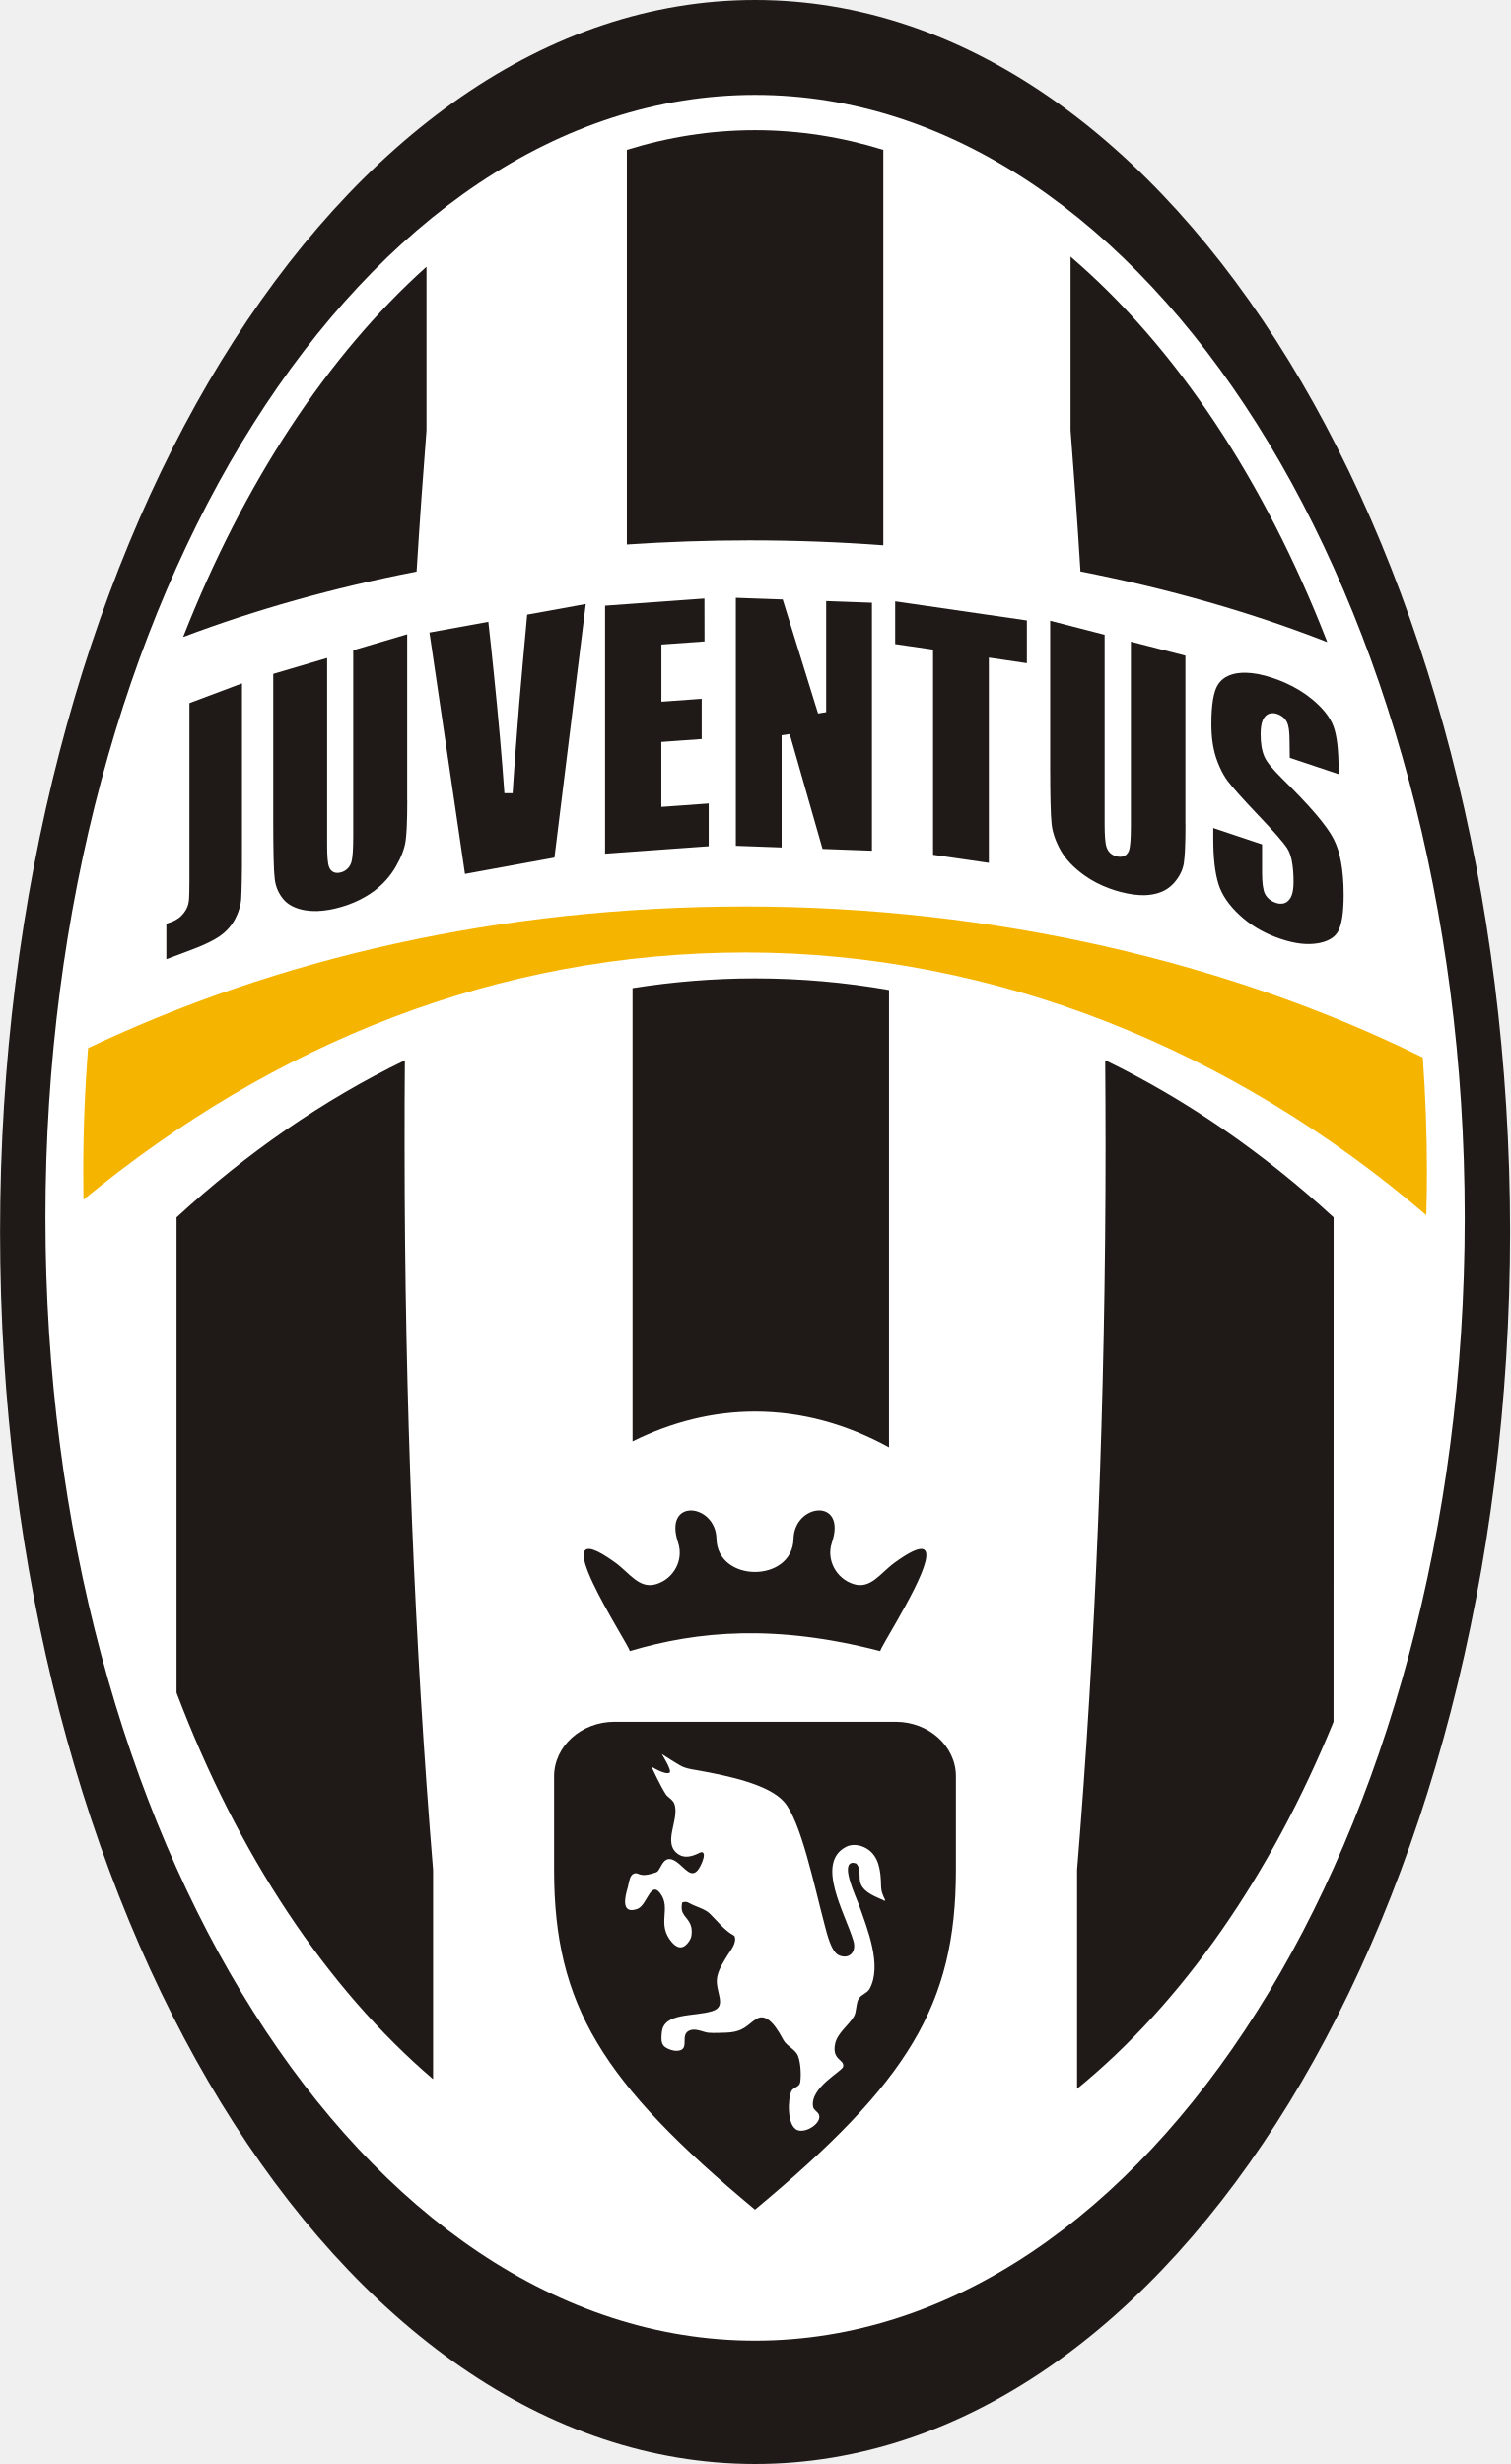
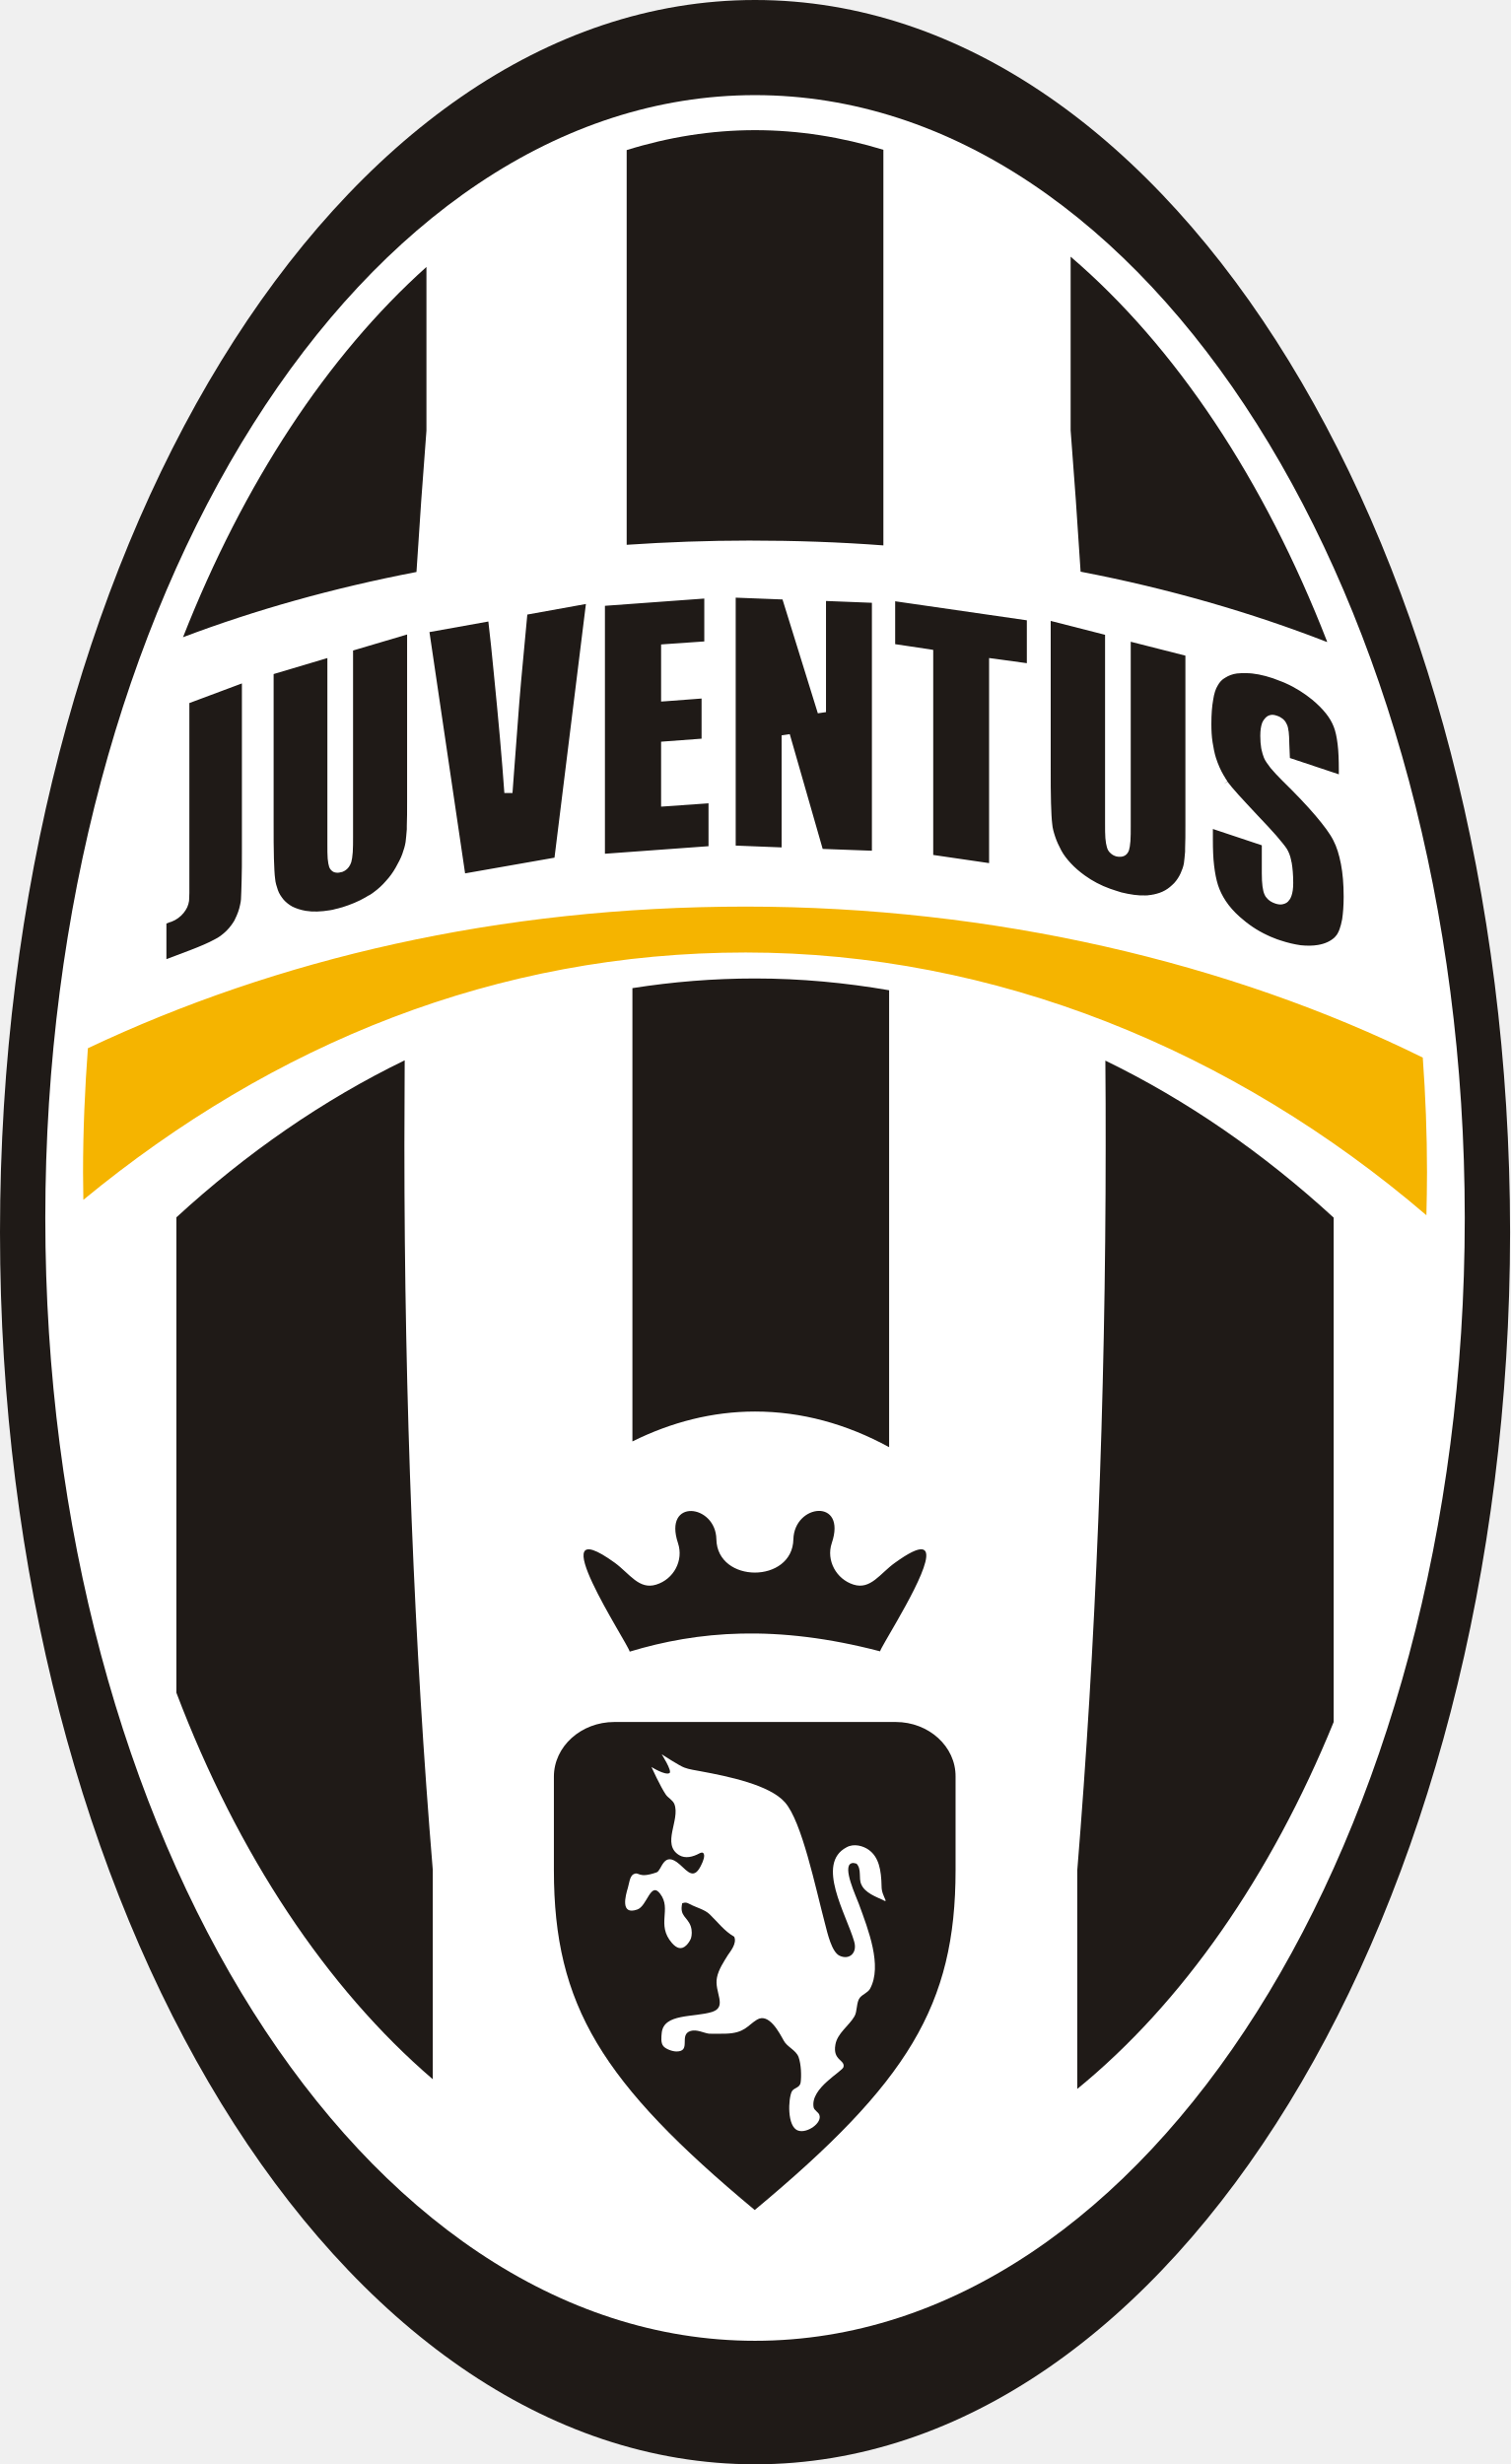
- <svg xmlns="http://www.w3.org/2000/svg" version="1.1" id="Layer_1" text-rendering="geometricPrecision" shape-rendering="geometricPrecision" image-rendering="optimizeQuality" x="0px" y="0px" viewBox="738 -1307 2088 3407" style="enable-background:new 738 -1307 2088 3407;" xml:space="preserve">
+ <svg xmlns="http://www.w3.org/2000/svg" version="1.1" id="Layer_1" image-rendering="optimizeQuality" text-rendering="geometricPrecision" shape-rendering="geometricPrecision" x="0px" y="0px" viewBox="988 -1318.5 500 815.9" enable-background="new 988 -1318.5 500 815.9" xml:space="preserve">
  <g id="Ebene_x0020_1">
-     <path style="fill:#1F1A17;" d="M1782-1307c576.4,0,1043.9,762.9,1043.9,1703.5c0,940.7-467.5,1703.5-1043.9,1703.5   c-576.4,0-1043.9-762.8-1043.9-1703.5C738.1-544.1,1205.6-1307,1782-1307z" />
-     <path style="fill:#FFFFFF;" d="M1782-1175.8c541.8,0,981.2,695.3,981.2,1552.6c0,857.3-439.4,1552.6-981.2,1552.6   c-541.8,0-981.2-695.3-981.2-1552.6C800.8-480.5,1240.2-1175.8,1782-1175.8L1782-1175.8z" />
-     <path style="fill:#1F1A17;" d="M1782-1127c60.6,0,119.9,9.4,177.3,27.2V-553c-60.6-4.5-122.4-6.8-185.2-6.8   c-57.4,0-113.9,2-169.4,5.7v-545.7C1662.1-1117.6,1721.3-1127,1782-1127L1782-1127z M2218.2-952.1   c145.2,124.3,267.7,308.4,354.6,532v0.8c-104.1-40.7-218.7-73.7-340.9-97.5c-4.1-66.4-8.7-131.5-13.7-195.4L2218.2-952.1   L2218.2-952.1z M991.2-426.2c83.6-212.7,199.5-389.3,336.5-512V-712c-5,63.9-9.6,129-13.7,195.3   C1198.7-494.3,1090.4-463.7,991.2-426.2L991.2-426.2z" />
-     <path style="fill:#1F1A17;" d="M1297.8,159.1C1185,213.8,1079,287.2,982.1,376.3v657.3c84.6,223.5,207.4,408.5,354.7,534.3v-289.5   c-25.3-307.3-39.4-645.9-39.4-1001.6C1297.3,237.4,1297.5,198.1,1297.8,159.1L1297.8,159.1z M1967.2,61.9   c-60.6-10.6-122.4-16.1-185.2-16.1c-57.4,0-113.9,4.7-169.4,13.5v626.7c54-26.8,110.8-41.2,169.4-41.2   c64.4,0,126.6,17.3,185.2,49.4V61.9L1967.2,61.9z M2581.9,376.3c-97-89.1-202.9-162.5-315.8-217.3c0.3,39.1,0.5,78.3,0.5,117.9   c0,355.8-14.1,694.5-39.4,1001.8v302.5c145.2-118.5,267.7-294.2,354.6-507.5L2581.9,376.3L2581.9,376.3z" />
-     <path style="fill:#F5B400;" d="M1769-53.6c341.5,0,669.7,77.1,936.2,208.8c3.7,52.1,5.7,105,5.7,158.6c0,19.9-0.3,39.7-0.9,59.4   C2442.6,144.2,2112.9,10,1769,10c-343.9,0-653.2,125.8-915.6,341.8c-0.2-12.6-0.3-25.3-0.3-38c0-58.1,2.3-115.3,6.7-171.6   C1120.9,18.4,1427.5-53.6,1769-53.6L1769-53.6z" />
-     <path style="fill:#1F1A17;" d="M1976.5,1073.7H1782h-194.5c-45.8,0-83.4,33.9-83.4,75.4v129.6c0,186.7,66.1,293.5,277.8,469.6   c211.7-176.2,277.8-282.9,277.8-469.6v-129.6C2059.8,1107.7,2022.3,1073.7,1976.5,1073.7L1976.5,1073.7z" />
-     <path style="fill:#FFFFFF;" d="M1653,1118.3c0,0,14.6,23.1,10.8,25.7c-5.9,3.8-25.1-8.3-25.1-8.3s12.7,27.4,19.9,38.3   c2.9,4.3,9.7,7.4,11.7,13c8.2,21.8-18.2,55.4,6.6,70.5c8.2,5.1,18.6,2.3,27.9-2.4c0,0,2.9-1.7,4.6-0.8c4.5,2.3-0.6,13.5-1.3,15.2   c-10.3,23.7-19.1,11.2-30.5,1.2c-23.1-20.3-24.8,8.4-32,11c-26.2,9.3-23.2-1.5-31.8,2.3c-5.4,2.3-6.3,13.3-7.8,18.6   c-3.2,10.8-10.8,38.3,13,30c13.9-4.8,18.2-39.6,31.7-21.9c16.3,21.2-5.7,42.8,16.4,68c6.1,6.9,13.1,10.1,20.2,2.8   c2.5-2.6,5.1-6.3,6.2-9.7c1.1-4,1.6-10.6-0.4-16.5c-4.5-13.1-15.7-13.7-11.8-31.8c4.9-1.1,5.5-1.4,10.4,1.3   c8.4,4.7,20.9,7.5,27.7,14.2c11.1,10.8,20,23.1,34,30.7c4.2,9-5.5,20.5-8.6,25.5c-5.5,8.8-13,20.2-15.1,31   c-4.1,20,15.1,40.6-6.8,47.6c-25.5,8-67.1,1.6-69.8,29.2c-0.5,5.1-1.7,13.6,2.3,18.5c3.2,3.9,12.2,7.2,17.8,7.2   c21.4-0.2,2.4-23.2,19.5-28.6c8.4-2.6,18.2,3.1,25,3.6c7.5,0.6,17.1,0.1,23.6-0.1c25.7-0.8,29.8-11.2,42.5-19   c16.6-10.4,31.4,18.3,37.3,29c4.6,8.8,16.8,12.8,20.4,22.5c3.9,10.6,4.2,26.8,3,35.7c-1.1,7.6-8.9,6.5-12.1,12.3   c-5.1,9.4-7,49.1,8.6,54.4c12.3,4.1,33.6-10.3,29.3-21.6c-1.3-3.6-7.2-6.3-8-10.4c-5.2-26.8,40.3-49.5,41.5-55.9   c2-10.2-15.1-8.7-11.4-30.3c2.6-15.8,18.8-26.4,26.3-39.2c4-6.8,2.5-19.6,7.4-25.7c4.1-5.1,11.3-6.9,14.4-12.7   c17.2-31.9-2.7-81.6-15.4-117c-3.7-10.3-23.3-51.6-10.4-56.5c3.3-1.3,5.3,0.3,7.1,0.4c7.5,7.9,2.6,20,6.5,28.8   c5.2,11.9,20.6,17.3,31.4,22.1c-1.1,0.9,2.3,0.4,2.4,0.4c-3.1-6.9-5.8-12.1-5.9-20.2c-0.3-22.6-3.6-40.4-18.1-50.5   c-7.3-5.1-20-9-30.5-3.4c-42.9,22.4-0.6,92.4,10.3,129.7c4.9,16.4-6.6,26.1-20.1,20c-11-5-16.7-31.1-20.1-43.8   c-13.5-50.6-32.2-141.9-55.7-168.4c-21.5-24.4-78.5-36-116.8-43c-6.1-1.1-16-2.4-22.1-4.9C1678,1134.7,1653,1118.3,1653,1118.3   L1653,1118.3z" />
-     <path style="fill:#1F1A17;" d="M2521.3-63.7L2521.3-63.7L2521.3-63.7L2521.3-63.7z M2521.3-259.2l67.5,22.6v-5.9   c0-13.9-0.6-25.9-1.8-36c-1.2-10-3-18.1-5.3-24.3c-2.3-6.2-5.9-12.3-10.7-18.5c-4.9-6.2-11.1-12.5-18.6-18.7l0,0   c-10.7-8.9-23.1-16.5-37.2-22.8c-2.8-1.3-5.7-2.4-8.5-3.5c-2.8-1.1-5.8-2.2-8.8-3.2l-0.1,0l0,0c-13.9-4.7-26.3-7.1-37.1-7.3   c-2,0-4.1,0-6.1,0.1c-1.9,0.1-3.8,0.3-5.7,0.6l-0.3,0v0c-6.4,1-11.8,3-16.4,5.7c-4.4,2.7-7.9,6.3-10.6,10.7v0   c-2.8,4.5-4.9,11.2-6.4,19.8c-1.5,9-2.3,20.2-2.3,33.5c0,9.2,0.5,17.7,1.6,25.5v0c1.1,7.7,2.7,14.8,4.8,21.3v0   c3.1,9.3,6.8,17.6,11,24.7c0.8,1.4,1.6,2.7,2.5,4v0c0.8,1.1,1.7,2.4,2.6,3.7l-4.5,3.6l4.6-3.5l0,0l0,0c3.3,4.4,8.4,10.5,15.4,18.3   c7,7.9,15.8,17.3,26.3,28.4l0,0c10.7,11.2,19.4,20.6,26,28.1l0,0c6.8,7.8,11.7,13.9,14.5,18.2l0,0c2.6,4,4.6,9.2,6,15.4   c0.2,1,0.5,2.2,0.7,3.7h0c1.4,7.5,2.1,16.7,2.1,27.4h0v0.3c0,7.4-0.8,13.5-2.5,18.1c-0.4,1-0.8,2-1.2,2.8h0   c-0.4,0.8-0.9,1.7-1.5,2.5l0,0l-0.1,0.1l-4.7-3.4l4.6,3.4c-2.2,3.2-5.1,5.2-8.6,6c-3.1,0.7-6.6,0.5-10.4-0.8h0   c-5-1.7-9.1-4.3-12-7.8v0c-0.6-0.7-1.2-1.4-1.7-2.2c-0.5-0.7-1-1.6-1.4-2.4l-0.1-0.1l0-0.1c-2.6-5.4-3.9-15.2-3.9-29.4v-38.9   l-67.5-22.6v15.1c0,13.1,0.6,24.9,1.8,35.3c1.2,10.3,3,19.3,5.4,27.1l0,0c2.3,7.4,5.9,14.8,10.9,22c5,7.4,11.4,14.6,19.1,21.6h0   c11.1,10.2,23.9,18.6,38.4,25.3c2.6,1.2,5.5,2.5,8.7,3.7c3,1.2,6.1,2.3,9,3.3v0l0.1,0l0,0c10,3.4,19.4,5.5,28,6.5   c8.5,0.9,16.5,0.7,23.8-0.6c10-1.8,17.6-5.3,22.8-10.3l0,0c0.9-0.9,1.8-1.9,2.6-3v0c0.8-1.1,1.5-2.2,2.1-3.2l0-0.1l0.1-0.1l0,0   c1.5-2.9,2.9-6.6,4-11.1c0.6-2.4,1.1-4.9,1.5-7.6c1.3-8.5,2-18.9,2-31.1h0v-0.4c0-17.1-1.2-32.1-3.6-45.1   c-2.3-12.8-5.8-23.7-10.5-32.6c-4.7-9.1-12.9-20.5-24.5-34.1c-11.8-13.8-27.1-29.9-45.9-48.4c-6.7-6.6-12.2-12.5-16.4-17.6   c-4.3-5.3-7.4-10-9-14c-1.4-3.3-2.5-7.1-3.3-11.2v-0.1l-0.4-2.2l0-0.1c-0.8-4.9-1.2-10.5-1.2-16.7v-0.3c0-7.3,0.8-13.1,2.3-17.4   l0,0c0.4-1,0.7-1.9,1.1-2.7c0.5-0.9,1-1.8,1.5-2.5l0,0.1l0-0.1h0h0l0,0l0.1-0.1c2.1-3,4.8-4.9,8.1-5.7c3-0.7,6.3-0.5,9.8,0.7   c3,1,5.7,2.5,7.9,4.3c2.3,1.9,4.2,4.3,5.6,7l0,0c1.1,2.2,2,5.2,2.5,8.8l0,0.1l0.3,1.9v0.1c0.5,4.2,0.8,9.5,0.8,15.8h0v0.5   L2521.3-259.2L2521.3-259.2z M2377-167.9v-232.5l-75.4-19.4V-166c0,8.9-0.2,16.2-0.6,21.9c-0.4,6-1.1,10.4-2.1,13.1l0,0.1   c-2,5.4-5.8,8.3-11.4,8.6h0c-0.9,0-1.9,0-2.9-0.1c-1-0.1-1.9-0.3-2.8-0.5l-0.1,0l-0.1,0c-3.3-0.9-6.1-2.4-8.5-4.5h0   c-2.3-2.1-4-4.9-5.1-8.2h0c-1-2.8-1.7-7-2.1-12.6c-0.4-5.3-0.6-11.8-0.6-19.7v-261.4l-75.3-19.4v202.3h0c0,19.9,0.2,36.5,0.5,49.7   c0.3,12.9,0.8,22.6,1.5,29v0c0.6,5.9,2,11.9,4.1,18c2.1,6.2,5,12.4,8.5,18.7l0,0c3.5,6.1,8,12.1,13.4,17.8   c5.4,5.7,11.8,11.2,19.2,16.5v0c10.4,7.5,22.1,13.6,35.1,18.3c2.5,0.9,5.1,1.8,7.7,2.6c2.6,0.8,5.3,1.6,8,2.3l0.1,0   c12.2,3.1,23.3,4.6,33.1,4.3c1.9-0.1,3.8-0.2,5.6-0.4c1.7-0.2,3.5-0.4,5.3-0.8v0l0.5-0.1c6-1.1,11.4-3,16.3-5.7   c4.7-2.6,8.9-6.1,12.6-10.2l0,0c3.7-4.3,6.7-8.7,8.9-13.2c2.2-4.4,3.6-9,4.4-13.6c0.6-4.1,1.1-9.6,1.5-16.4l0.2-4.3   c0.4-9.1,0.6-20.2,0.6-33.1h0L2377-167.9L2377-167.9z M2157.8-390v-59.1l-182.1-26.4v59.1l47.5,6.9l4.9,0.7v5.1v278.6l77.1,11.2   v-277v-6.8l6.5,0.9L2157.8-390L2157.8-390z M1943.6-130.7v-342.9l-63.3-2.3v153.6l-11.2,1.8l-48.9-157.6l-64.8-2.3v342.9l63.3,2.3   v-155.1l11.2-1.7l45.4,158.8L1943.6-130.7L1943.6-130.7z M1712-479.4l-137.4,9.9v342.9l143.3-10.3V-196l-59.4,4.3l-6.1,0.4v-6.3   v-78v-5.5l5.4-0.4l50.4-3.6v-55.7l-49.6,3.6l-6.1,0.4v-6.3v-67.2v-5.5l5.4-0.4l54.2-3.9L1712-479.4L1712-479.4z M1504.6-121.2   l43.3-350.6l-81,14.7l-5.7,62.6v0c-3.6,38.3-7.1,80.9-10.5,127.6l-2,27.6l-1.9,28.5l0,0.6l-11.4,0c-3.3-47.8-8.2-103.1-14.6-165.7   c-1.2-11.6-2.5-24.1-3.9-37.5c-1.2-10.7-2.4-22-3.7-33.8l-81.4,14.8l49.1,333.8L1504.6-121.2L1504.6-121.2z M1254.5-74.8   L1254.5-74.8L1254.5-74.8L1254.5-74.8L1254.5-74.8z M1301-200.7V-430l-74.6,22.1V-151c0,8.8-0.2,16.2-0.6,22.2   c-0.4,6.2-1.1,10.8-1.9,13.8l0,0.1c-1.6,5.1-4.5,9-8.8,11.7l0,0c-0.9,0.5-1.7,1-2.6,1.4c-0.9,0.4-1.8,0.7-2.8,1l-0.1,0l-0.1,0   c-3.6,1.1-6.8,1-9.6,0c-3.1-1.2-5.4-3.6-6.8-7.1l0,0c-1-2.5-1.8-6.5-2.2-11.8c-0.4-5-0.6-11.5-0.6-19.4v-258.1l-74.5,22v205.4h0   c0,19.9,0.2,36.4,0.5,49.5c0.3,12.7,0.8,22.1,1.5,28.1v0.1c0.6,5.5,1.9,10.6,3.9,15.3c2,4.7,4.7,9.1,8.1,13.2h0   c3.2,3.9,7.4,7.1,12.3,9.6c5.1,2.6,11.2,4.6,18.2,5.7c10.1,1.7,21.4,1.4,33.9-0.9c2.3-0.4,4.9-1,7.6-1.6c2.5-0.6,5.1-1.3,7.9-2.1h0   l0.4-0.1v0c12.3-3.6,23.5-8.4,33.5-14.3h0c1.9-1.1,3.9-2.3,5.7-3.5c1.9-1.2,3.6-2.5,5.4-3.8l0,0l0.1-0.1l3.4,4.8l-3.3-4.8   c6.2-4.7,11.9-9.8,16.9-15.4c5-5.6,9.5-11.7,13.3-18.3c3.8-6.6,6.9-12.9,9.2-18.9c2.2-5.9,3.8-11.4,4.5-16.7h0   c0.6-4.6,1.2-10.4,1.5-17.4l0.2-4.4c0.4-9.4,0.6-20.5,0.6-33.4h0V-200.7L1301-200.7z M1072.6-133.4v-228.7l-72.7,27.3v245.4h0   c0,6.2-0.1,11.8-0.2,17.1c-0.1,4.9-0.3,8.6-0.6,11c-0.3,3.1-1.1,6-2.3,8.9c-1.2,2.7-2.8,5.5-4.9,8.1v0c-2.1,2.7-4.5,5.1-7.4,7.1   c-2.8,2-5.9,3.7-9.3,5c-1.6,0.6-4.1,1.4-7.2,2.4v49.1l34.4-12.9c13.1-4.9,23.8-9.7,32.1-14.4l0,0c1.7-0.9,3.2-1.8,4.5-2.7   c1.4-0.9,2.6-1.7,3.7-2.5l0,0l0,0l0.2-0.1c6.1-4.4,11.3-9.6,15.6-15.6h0c0.8-1.1,1.6-2.3,2.4-3.6v0c0.9-1.4,1.6-2.7,2.2-3.8l0-0.1   c3.5-6.6,5.9-13.3,7.3-20l0,0c0.3-1.4,0.5-2.8,0.7-4c0.2-1.3,0.3-2.6,0.4-3.9v-0.1h0l0-0.5v0c0.3-5.2,0.6-13.5,0.8-24.7   C1072.6-100,1072.6-114.6,1072.6-133.4L1072.6-133.4z" />
-     <path style="fill:#1F1A17;" d="M1955,976c0.7-3.2,11.1-20.5,23.3-41.9c31.2-54.7,74.4-136.6-2.9-80.7   c-20.4,14.7-33.3,37.4-57.3,29.9l0,0c-23.9-7.5-37.9-33.4-29.9-57.2c21.1-62.6-51.9-54.5-53-5.5c-1.3,61.3-105.3,61.3-106.6,0   c-1-48.9-74-57.1-53,5.5c8,23.8-5.9,49.7-29.9,57.2l0,0c-24,7.5-36.9-15.2-57.3-29.9c-107.5-77.8,18.1,111.2,20.4,122.6   C1702.5,948,1811.2,938.6,1955,976L1955,976z" />
+     <path fill="#1F1A17" d="M1238-1318.5c138,0,250,182.7,250,408c0,225.3-112,408-250,408s-250-182.7-250-408   C988-1135.8,1100-1318.5,1238-1318.5z" />
+     <path fill="#FFFFFF" d="M1238-1287c129.8,0,235,166.5,235,371.8s-105.2,371.8-235,371.8s-235-166.5-235-371.8   S1108.2-1287,1238-1287L1238-1287z" />
+     <path fill="#1F1A17" d="M1238-1275.4c14.5,0,28.7,2.3,42.5,6.5v131c-14.5-1.1-29.3-1.6-44.4-1.6c-13.7,0-27.3,0.5-40.6,1.4v-130.7   C1209.3-1273.1,1223.5-1275.4,1238-1275.4L1238-1275.4z M1342.5-1233.5c34.8,29.8,64.1,73.9,84.9,127.4v0.2   c-24.9-9.7-52.4-17.7-81.6-23.3c-1-15.9-2.1-31.5-3.3-46.8L1342.5-1233.5L1342.5-1233.5z M1048.6-1107.5   c20-50.9,47.8-93.2,80.6-122.6v54.2c-1.2,15.3-2.3,30.9-3.3,46.8C1098.3-1123.8,1072.4-1116.5,1048.6-1107.5L1048.6-1107.5z" />
+     <path fill="#1F1A17" d="M1122-967.4c-27,13.1-52.4,30.7-75.6,52v157.4c20.3,53.5,49.7,97.8,84.9,128v-69.3   c-6.1-73.6-9.4-154.7-9.4-239.9C1121.9-948.6,1122-958,1122-967.4L1122-967.4z M1282.4-990.6c-14.5-2.5-29.3-3.9-44.4-3.9   c-13.7,0-27.3,1.1-40.6,3.2v150.1c12.9-6.4,26.5-9.9,40.6-9.9c15.4,0,30.3,4.1,44.4,11.8V-990.6L1282.4-990.6z M1429.6-915.3   c-23.2-21.3-48.6-38.9-75.6-52c0.1,9.4,0.1,18.8,0.1,28.2c0,85.2-3.4,166.3-9.4,239.9v72.4c34.8-28.4,64.1-70.5,84.9-121.5   L1429.6-915.3L1429.6-915.3z" />
+     <path fill="#F5B400" d="M1234.9-1018.3c81.8,0,160.4,18.5,224.2,50c0.9,12.5,1.4,25.1,1.4,38c0,4.8-0.1,9.5-0.2,14.2   c-64-54.8-143-87-225.4-87c-82.4,0-156.4,30.1-219.3,81.9c0-3-0.1-6.1-0.1-9.1c0-13.9,0.6-27.6,1.6-41.1   C1079.7-1001,1153.1-1018.3,1234.9-1018.3L1234.9-1018.3z" />
+     <path fill="#1F1A17" d="M1284.6-748.3H1238h-46.6c-11,0-20,8.1-20,18.1v31c0,44.7,15.8,70.3,66.5,112.5   c50.7-42.2,66.5-67.8,66.5-112.5v-31C1304.5-740.2,1295.5-748.3,1284.6-748.3L1284.6-748.3z" />
+     <path fill="#FFFFFF" d="M1207.1-737.6c0,0,3.5,5.5,2.6,6.2c-1.4,0.9-6-2-6-2s3,6.6,4.8,9.2c0.7,1,2.3,1.8,2.8,3.1   c2,5.2-4.4,13.3,1.6,16.9c2,1.2,4.5,0.6,6.7-0.6c0,0,0.7-0.4,1.1-0.2c1.1,0.6-0.1,3.2-0.3,3.6c-2.5,5.7-4.6,2.7-7.3,0.3   c-5.5-4.9-5.9,2-7.7,2.6c-6.3,2.2-5.6-0.4-7.6,0.6c-1.3,0.6-1.5,3.2-1.9,4.5c-0.8,2.6-2.6,9.2,3.1,7.2c3.3-1.1,4.4-9.5,7.6-5.2   c3.9,5.1-1.4,10.2,3.9,16.3c1.5,1.7,3.1,2.4,4.8,0.7c0.6-0.6,1.2-1.5,1.5-2.3c0.3-1,0.4-2.5-0.1-4c-1.1-3.1-3.8-3.3-2.8-7.6   c1.2-0.3,1.3-0.3,2.5,0.3c2,1.1,5,1.8,6.6,3.4c2.7,2.6,4.8,5.5,8.1,7.4c1,2.2-1.3,4.9-2.1,6.1c-1.3,2.1-3.1,4.8-3.6,7.4   c-1,4.8,3.6,9.7-1.6,11.4c-6.1,1.9-16.1,0.4-16.7,7c-0.1,1.2-0.4,3.3,0.6,4.4c0.8,0.9,2.9,1.7,4.3,1.7c5.1,0,0.6-5.6,4.7-6.8   c2-0.6,4.4,0.7,6,0.9c1.8,0.1,4.1,0,5.7,0c6.2-0.2,7.1-2.7,10.2-4.6c4-2.5,7.5,4.4,8.9,6.9c1.1,2.1,4,3.1,4.9,5.4   c0.9,2.5,1,6.4,0.7,8.5c-0.3,1.8-2.1,1.6-2.9,2.9c-1.2,2.3-1.7,11.8,2.1,13c2.9,1,8-2.5,7-5.2c-0.3-0.9-1.7-1.5-1.9-2.5   c-1.2-6.4,9.7-11.9,9.9-13.4c0.5-2.4-3.6-2.1-2.7-7.3c0.6-3.8,4.5-6.3,6.3-9.4c1-1.6,0.6-4.7,1.8-6.2c1-1.2,2.7-1.7,3.4-3   c4.1-7.6-0.6-19.5-3.7-28c-0.9-2.5-5.6-12.4-2.5-13.5c0.8-0.3,1.3,0.1,1.7,0.1c1.8,1.9,0.6,4.8,1.6,6.9c1.2,2.8,4.9,4.1,7.5,5.3   c-0.3,0.2,0.6,0.1,0.6,0.1c-0.7-1.7-1.4-2.9-1.4-4.8c-0.1-5.4-0.9-9.7-4.3-12.1c-1.7-1.2-4.8-2.2-7.3-0.8   c-10.3,5.4-0.1,22.1,2.5,31.1c1.2,3.9-1.6,6.3-4.8,4.8c-2.6-1.2-4-7.4-4.8-10.5c-3.2-12.1-7.7-34-13.3-40.3   c-5.1-5.8-18.8-8.6-28-10.3c-1.5-0.3-3.8-0.6-5.3-1.2C1213.1-733.7,1207.1-737.6,1207.1-737.6L1207.1-737.6z" />
+     <path fill="#1F1A17" d="M1415.1-1020.7L1415.1-1020.7L1415.1-1020.7L1415.1-1020.7z M1415.1-1067.5l16.2,5.4v-1.4   c0-3.3-0.1-6.2-0.4-8.6c-0.3-2.4-0.7-4.3-1.3-5.8c-0.6-1.5-1.4-2.9-2.6-4.4c-1.2-1.5-2.7-3-4.5-4.5l0,0c-2.6-2.1-5.5-4-8.9-5.5   c-0.7-0.3-1.4-0.6-2-0.8s-1.4-0.5-2.1-0.8h0l0,0c-3.3-1.1-6.3-1.7-8.9-1.7c-0.5,0-1,0-1.5,0c-0.5,0-0.9,0.1-1.4,0.1h-0.1l0,0   c-1.5,0.2-2.8,0.7-3.9,1.4c-1.1,0.6-1.9,1.5-2.5,2.6l0,0c-0.7,1.1-1.2,2.7-1.5,4.7c-0.4,2.2-0.6,4.8-0.6,8c0,2.2,0.1,4.2,0.4,6.1   l0,0c0.3,1.8,0.6,3.5,1.1,5.1l0,0c0.7,2.2,1.6,4.2,2.6,5.9c0.2,0.3,0.4,0.6,0.6,1l0,0c0.2,0.3,0.4,0.6,0.6,0.9l-1.1,0.9l1.1-0.8   l0,0l0,0c0.8,1.1,2,2.5,3.7,4.4c1.7,1.9,3.8,4.1,6.3,6.8l0,0c2.6,2.7,4.6,4.9,6.2,6.7l0,0c1.6,1.9,2.8,3.3,3.5,4.4l0,0   c0.6,1,1.1,2.2,1.4,3.7c0,0.2,0.1,0.5,0.2,0.9l0,0c0.3,1.8,0.5,4,0.5,6.6l0,0v0.1c0,1.8-0.2,3.2-0.6,4.3c-0.1,0.2-0.2,0.5-0.3,0.7   l0,0c-0.1,0.2-0.2,0.4-0.4,0.6l0,0l0,0l-1.1-0.8l1.1,0.8c-0.5,0.8-1.2,1.2-2.1,1.4c-0.7,0.2-1.6,0.1-2.5-0.2l0,0   c-1.2-0.4-2.2-1-2.9-1.9l0,0c-0.1-0.2-0.3-0.3-0.4-0.5c-0.1-0.2-0.2-0.4-0.3-0.6l0,0v0c-0.6-1.3-0.9-3.6-0.9-7v-9.3l-16.2-5.4v3.6   c0,3.1,0.1,6,0.4,8.5c0.3,2.5,0.7,4.6,1.3,6.5l0,0c0.6,1.8,1.4,3.5,2.6,5.3c1.2,1.8,2.7,3.5,4.6,5.2l0,0c2.7,2.4,5.7,4.5,9.2,6.1   c0.6,0.3,1.3,0.6,2.1,0.9c0.7,0.3,1.5,0.6,2.2,0.8l0,0h0l0,0c2.4,0.8,4.6,1.3,6.7,1.6c2,0.2,4,0.2,5.7-0.1c2.4-0.4,4.2-1.3,5.5-2.5   l0,0c0.2-0.2,0.4-0.5,0.6-0.7l0,0c0.2-0.3,0.4-0.5,0.5-0.8v0l0,0l0,0c0.4-0.7,0.7-1.6,1-2.7c0.1-0.6,0.3-1.2,0.4-1.8   c0.3-2,0.5-4.5,0.5-7.4l0,0v-0.1c0-4.1-0.3-7.7-0.9-10.8c-0.6-3.1-1.4-5.7-2.5-7.8c-1.1-2.2-3.1-4.9-5.9-8.2   c-2.8-3.3-6.5-7.2-11-11.6c-1.6-1.6-2.9-3-3.9-4.2c-1-1.3-1.8-2.4-2.2-3.4c-0.3-0.8-0.6-1.7-0.8-2.7v0l-0.1-0.5v0   c-0.2-1.2-0.3-2.5-0.3-4v-0.1c0-1.7,0.2-3.1,0.6-4.2l0,0c0.1-0.2,0.2-0.5,0.3-0.6c0.1-0.2,0.2-0.4,0.4-0.6v0v0l0,0l0,0l0,0l0,0   c0.5-0.7,1.1-1.2,1.9-1.4c0.7-0.2,1.5-0.1,2.3,0.2c0.7,0.2,1.4,0.6,1.9,1c0.6,0.5,1,1,1.3,1.7l0,0c0.3,0.5,0.5,1.2,0.6,2.1v0   l0.1,0.5v0c0.1,1,0.2,2.3,0.2,3.8l0,0v0.1L1415.1-1067.5L1415.1-1067.5z M1380.5-1045.7v-55.7l-18.1-4.6v60.8c0,2.1,0,3.9-0.1,5.2   c-0.1,1.4-0.3,2.5-0.5,3.1v0c-0.5,1.3-1.4,2-2.7,2.1l0,0c-0.2,0-0.5,0-0.7,0c-0.2,0-0.5-0.1-0.7-0.1h0h0c-0.8-0.2-1.5-0.6-2-1.1   l0,0c-0.6-0.5-1-1.2-1.2-2l0,0c-0.2-0.7-0.4-1.7-0.5-3c-0.1-1.3-0.1-2.8-0.1-4.7v-62.6l-18-4.6v48.4l0,0c0,4.8,0,8.7,0.1,11.9   c0.1,3.1,0.2,5.4,0.4,6.9l0,0c0.1,1.4,0.5,2.8,1,4.3c0.5,1.5,1.2,3,2,4.5l0,0c0.8,1.5,1.9,2.9,3.2,4.3s2.8,2.7,4.6,4l0,0   c2.5,1.8,5.3,3.3,8.4,4.4c0.6,0.2,1.2,0.4,1.8,0.6c0.6,0.2,1.3,0.4,1.9,0.6h0c2.9,0.7,5.6,1.1,7.9,1c0.5,0,0.9,0,1.3-0.1   c0.4,0,0.8-0.1,1.3-0.2l0,0l0.1,0c1.4-0.3,2.7-0.7,3.9-1.4c1.1-0.6,2.1-1.5,3-2.4l0,0c0.9-1,1.6-2.1,2.1-3.2   c0.5-1.1,0.9-2.2,1.1-3.3c0.1-1,0.3-2.3,0.4-3.9l0-1c0.1-2.2,0.1-4.8,0.1-7.9l0,0L1380.5-1045.7L1380.5-1045.7z M1328-1098.9v-14.2   l-43.6-6.3v14.2l11.4,1.7l1.2,0.2v1.2v66.7l18.5,2.7v-66.3v-1.6l1.6,0.2L1328-1098.9L1328-1098.9z M1276.7-1036.8v-82.1l-15.2-0.6   v36.8l-2.7,0.4l-11.7-37.7l-15.5-0.6v82.1l15.2,0.6v-37.1l2.7-0.4l10.9,38L1276.7-1036.8L1276.7-1036.8z M1221.2-1120.3l-32.9,2.4   v82.1l34.3-2.5v-14.2l-14.2,1l-1.5,0.1v-1.5v-18.7v-1.3l1.3-0.1l12.1-0.9v-13.3l-11.9,0.9l-1.5,0.1v-1.5v-16.1v-1.3l1.3-0.1l13-0.9   L1221.2-1120.3L1221.2-1120.3z M1171.6-1034.5l10.4-84l-19.4,3.5l-1.4,15l0,0c-0.9,9.2-1.7,19.4-2.5,30.6l-0.5,6.6l-0.5,6.8v0.1   h-2.7c-0.8-11.4-2-24.7-3.5-39.7c-0.3-2.8-0.6-5.8-0.9-9c-0.3-2.6-0.6-5.3-0.9-8.1l-19.5,3.5l11.8,79.9L1171.6-1034.5   L1171.6-1034.5z M1111.7-1023.4L1111.7-1023.4L1111.7-1023.4L1111.7-1023.4L1111.7-1023.4z M1122.8-1053.5v-54.9l-17.9,5.3v61.5   c0,2.1,0,3.9-0.1,5.3c-0.1,1.5-0.3,2.6-0.5,3.3v0c-0.4,1.2-1.1,2.2-2.1,2.8l0,0c-0.2,0.1-0.4,0.2-0.6,0.3s-0.4,0.2-0.7,0.2h0h0   c-0.9,0.3-1.6,0.2-2.3,0c-0.7-0.3-1.3-0.9-1.6-1.7l0,0c-0.2-0.6-0.4-1.6-0.5-2.8c-0.1-1.2-0.1-2.8-0.1-4.6v-61.8l-17.8,5.3v49.2   l0,0c0,4.8,0,8.7,0.1,11.9c0.1,3,0.2,5.3,0.4,6.7v0c0.1,1.3,0.5,2.5,0.9,3.7s1.1,2.2,1.9,3.2l0,0c0.8,0.9,1.8,1.7,2.9,2.3   c1.2,0.6,2.7,1.1,4.4,1.4c2.4,0.4,5.1,0.3,8.1-0.2c0.6-0.1,1.2-0.2,1.8-0.4c0.6-0.1,1.2-0.3,1.9-0.5l0,0l0.1,0l0,0   c2.9-0.9,5.6-2,8-3.4l0,0c0.5-0.3,0.9-0.6,1.4-0.8c0.5-0.3,0.9-0.6,1.3-0.9l0,0l0,0l0.8,1.1l-0.8-1.1c1.5-1.1,2.8-2.3,4-3.7   c1.2-1.3,2.3-2.8,3.2-4.4c0.9-1.6,1.7-3.1,2.2-4.5c0.5-1.4,0.9-2.7,1.1-4l0,0c0.1-1.1,0.3-2.5,0.4-4.2l0-1.1c0.1-2.3,0.1-4.9,0.1-8   l0,0L1122.8-1053.5L1122.8-1053.5z M1068.1-1037.4v-54.8l-17.4,6.5v58.8l0,0c0,1.5,0,2.8,0,4.1c0,1.2-0.1,2.1-0.1,2.6   c-0.1,0.7-0.3,1.4-0.6,2.1c-0.3,0.6-0.7,1.3-1.2,1.9l0,0c-0.5,0.6-1.1,1.2-1.8,1.7c-0.7,0.5-1.4,0.9-2.2,1.2   c-0.4,0.1-1,0.3-1.7,0.6v11.8l8.2-3.1c3.1-1.2,5.7-2.3,7.7-3.4l0,0c0.4-0.2,0.8-0.4,1.1-0.6c0.3-0.2,0.6-0.4,0.9-0.6l0,0l0,0l0,0   c1.5-1.1,2.7-2.3,3.7-3.7l0,0c0.2-0.3,0.4-0.6,0.6-0.9l0,0c0.2-0.3,0.4-0.6,0.5-0.9v0c0.8-1.6,1.4-3.2,1.7-4.8l0,0   c0.1-0.3,0.1-0.7,0.2-1c0-0.3,0.1-0.6,0.1-0.9v0l0,0v-0.1l0,0c0.1-1.2,0.1-3.2,0.2-5.9C1068.1-1029.4,1068.1-1032.9,1068.1-1037.4   L1068.1-1037.4z" />
+     <path fill="#1F1A17" d="M1279.4-771.7c0.2-0.8,2.7-4.9,5.6-10c7.5-13.1,17.8-32.7-0.7-19.3c-4.9,3.5-8,9-13.7,7.2l0,0   c-5.7-1.8-9.1-8-7.2-13.7c5.1-15-12.4-13.1-12.7-1.3c-0.3,14.7-25.2,14.7-25.5,0c-0.2-11.7-17.7-13.7-12.7,1.3   c1.9,5.7-1.4,11.9-7.2,13.7l0,0c-5.7,1.8-8.8-3.6-13.7-7.2c-25.7-18.6,4.3,26.6,4.9,29.4C1219-778.4,1245-780.7,1279.4-771.7   L1279.4-771.7z" />
  </g>
</svg>
